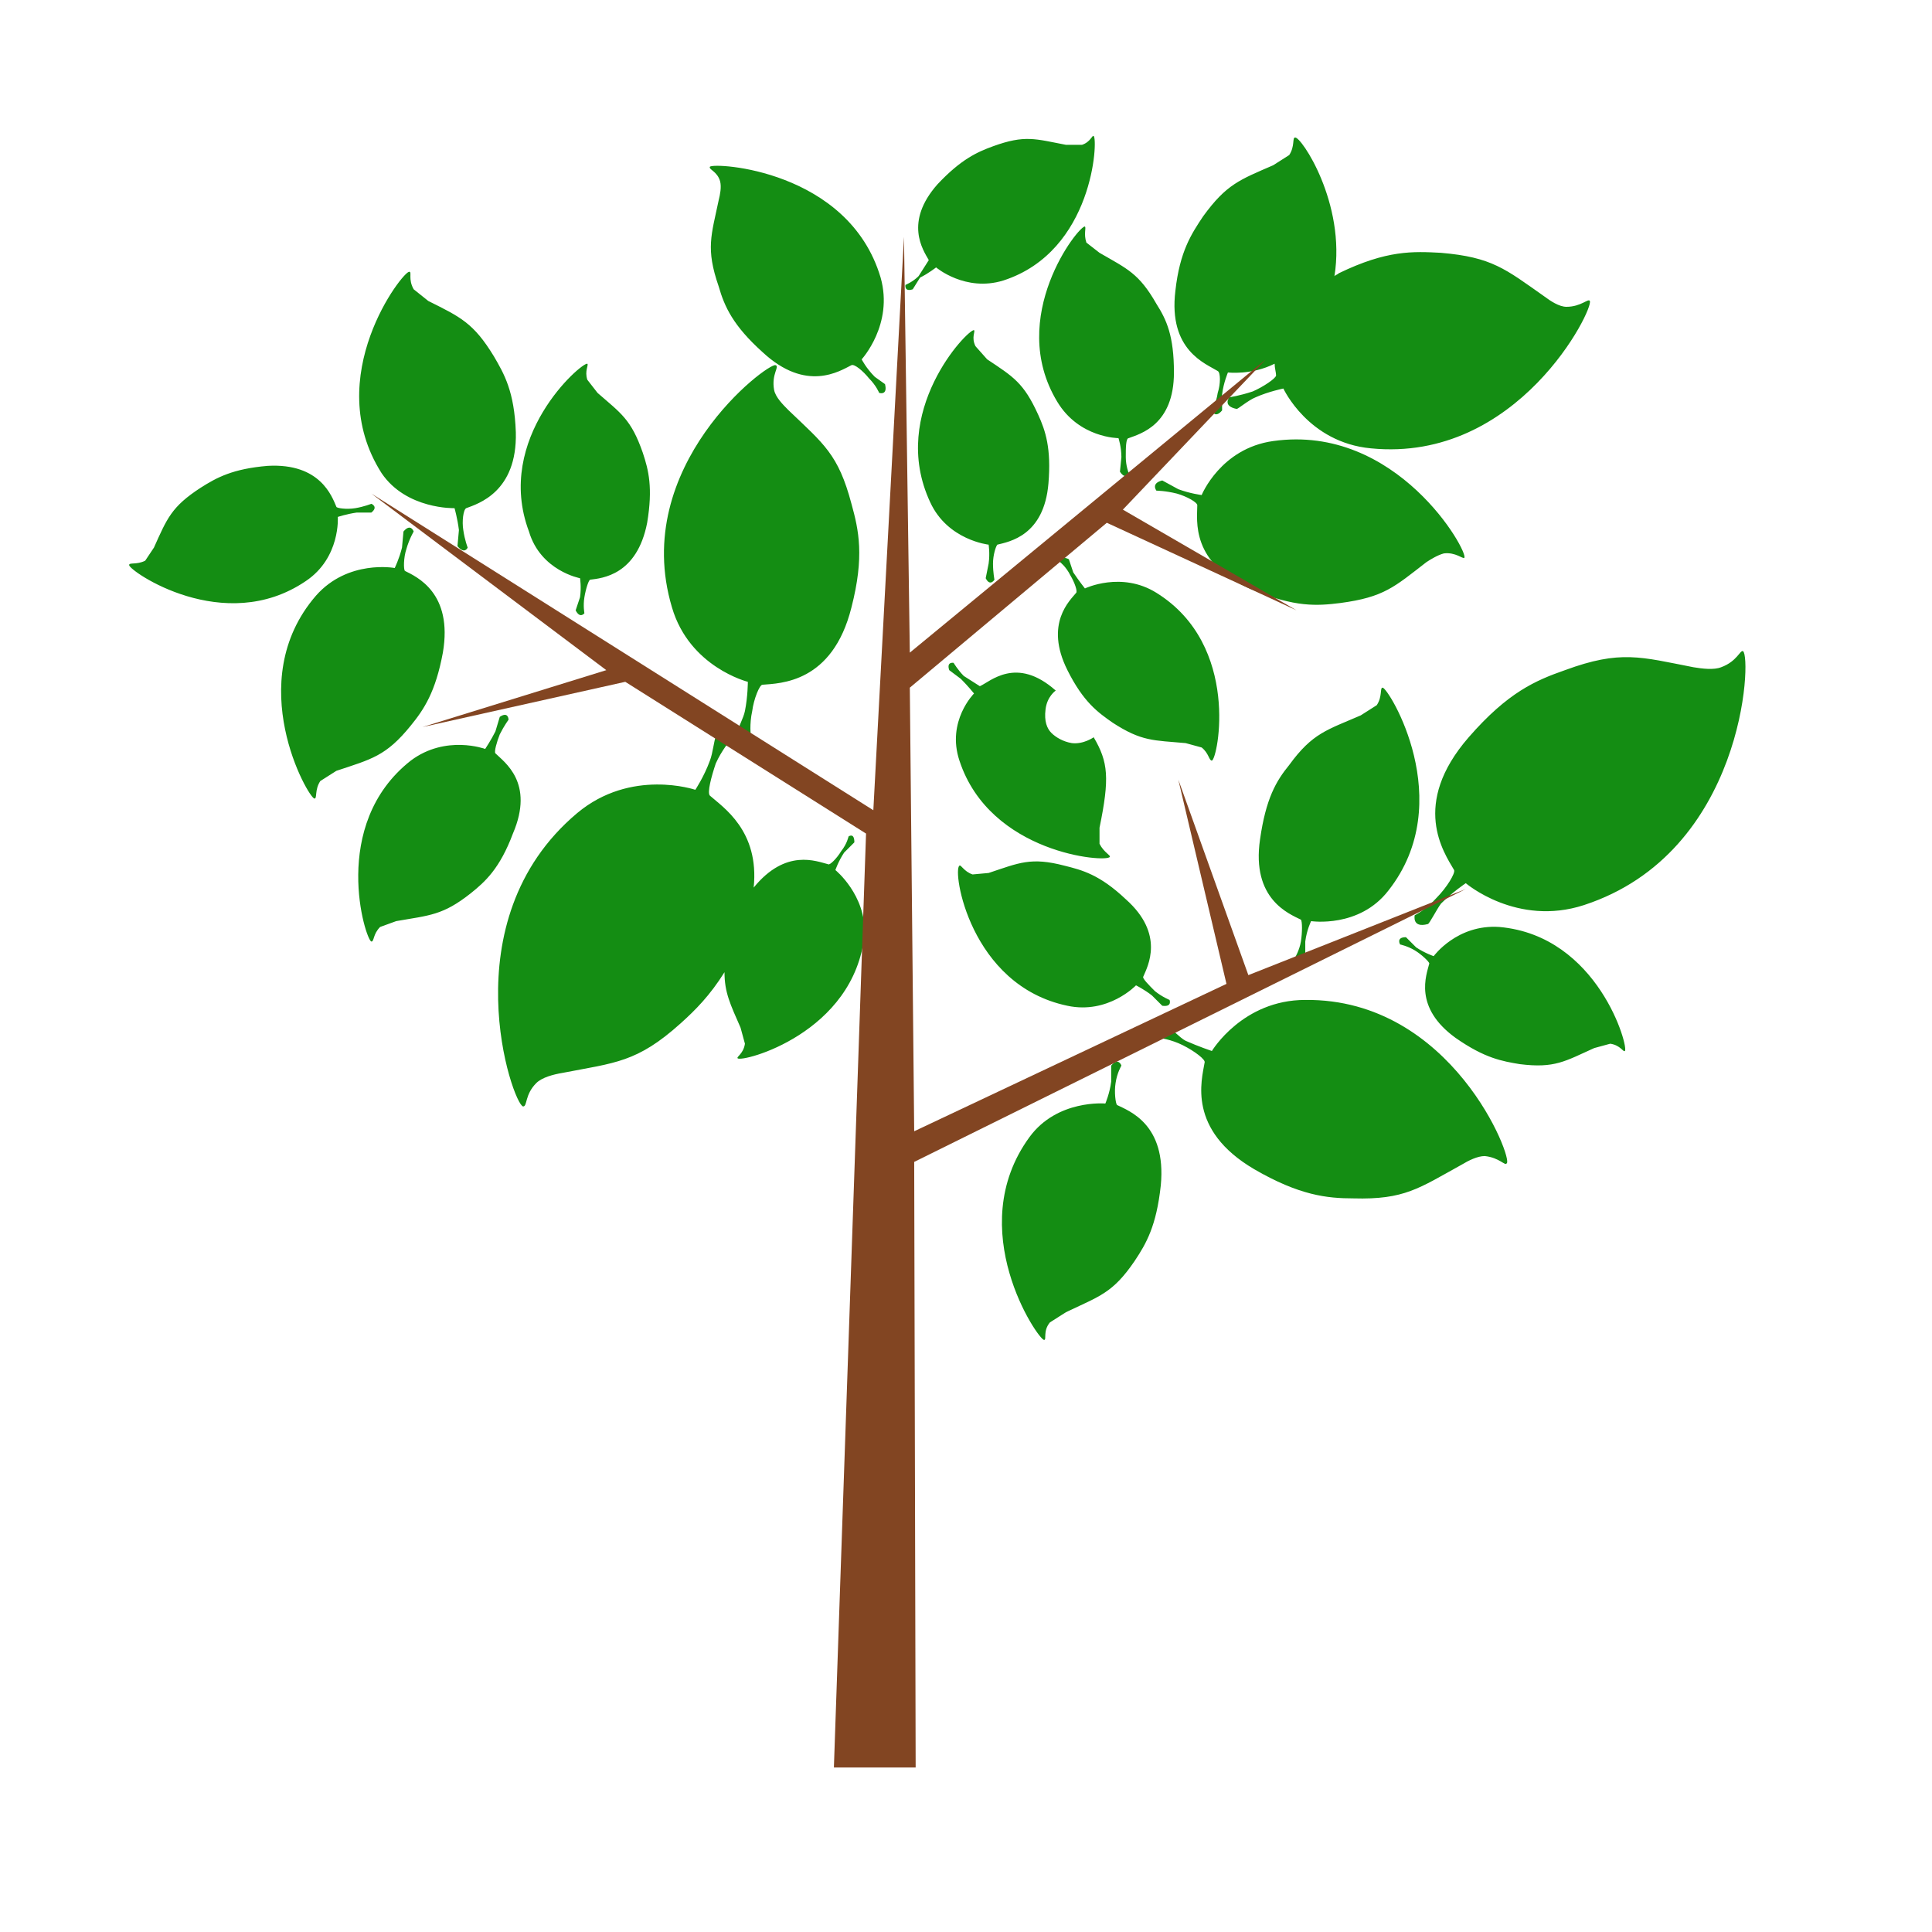
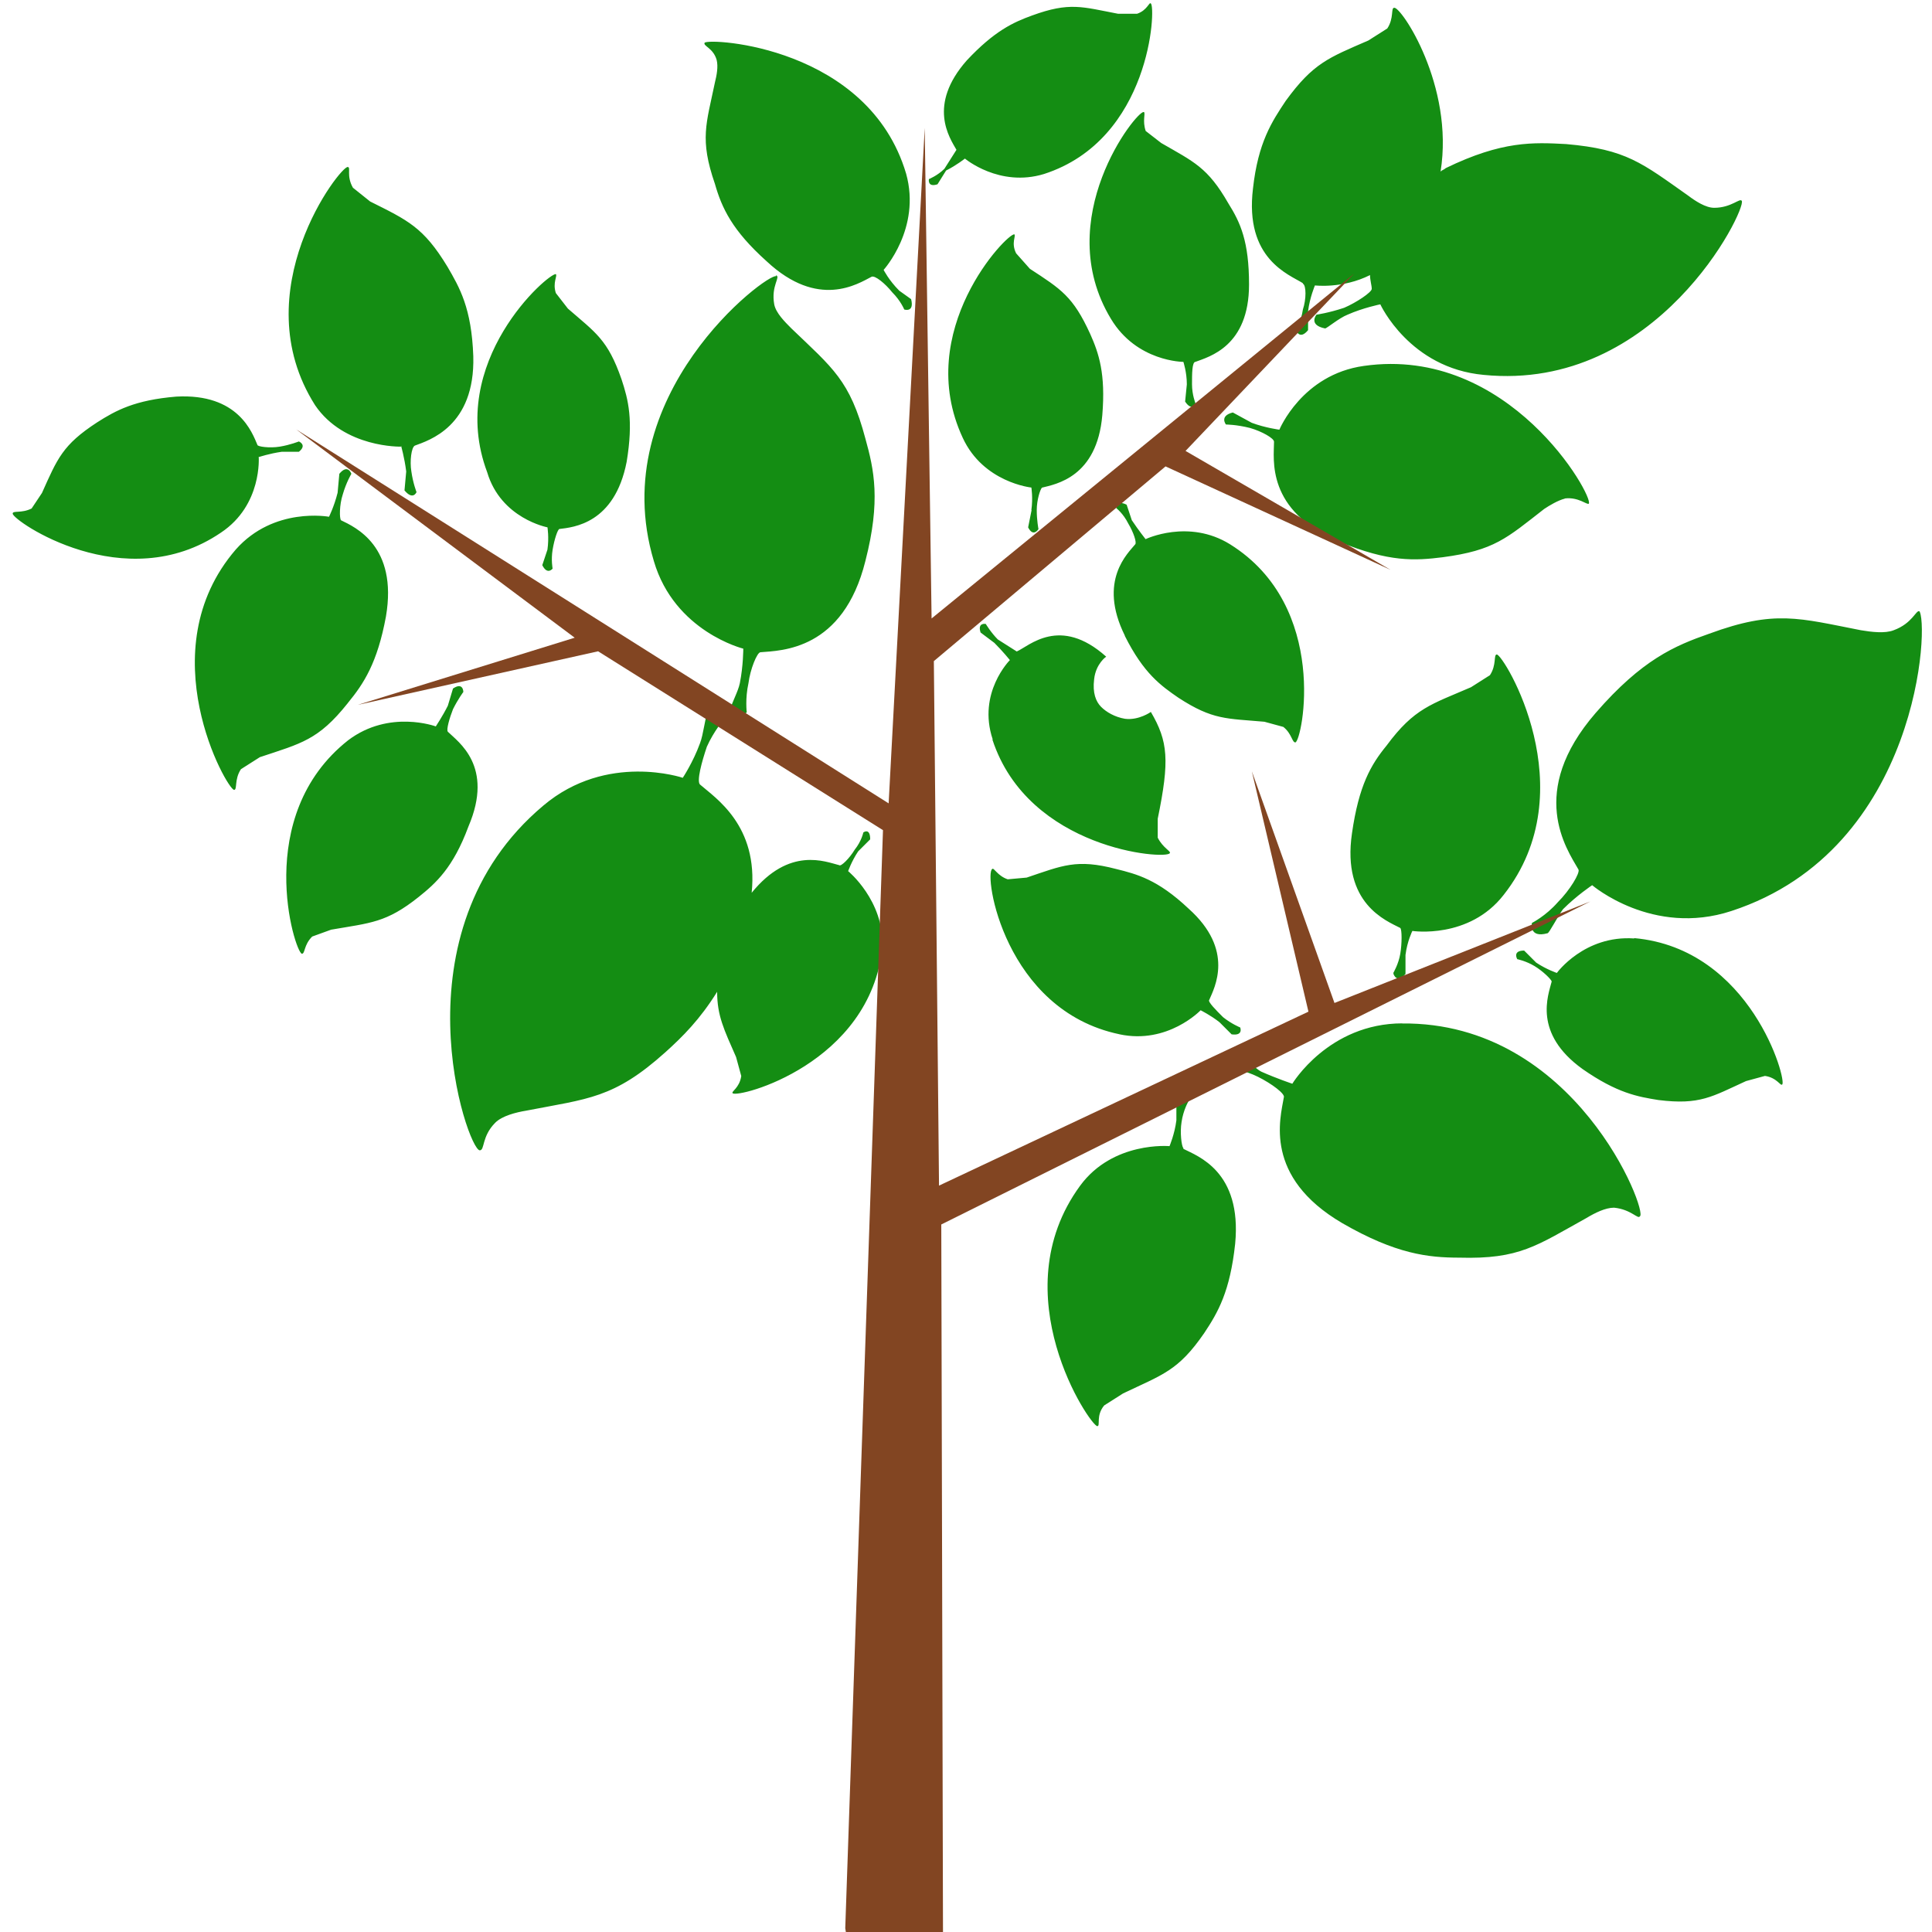
- <svg xmlns="http://www.w3.org/2000/svg" width="800px" height="800px" viewBox="0 0 1024 1024" class="icon" version="1.1">
-   <path d="M508.52 403.143c16.242 49.498 78.115 54.139 79.662 51.045 0.773-0.773-3.094-2.32-5.414-6.961v-8.508c5.414-26.296 4.64-34.804-3.094-47.952 0 0-5.414 3.867-11.601 3.094-4.64-0.773-8.508-3.094-10.828-5.414-2.32-2.32-3.867-6.187-3.094-12.375 0.773-6.961 5.414-10.054 5.414-10.054-20.882-18.562-34.804-4.64-40.218-2.32l-8.508-5.414c-3.094-3.094-5.414-6.961-5.414-6.961s-3.867-0.773-2.32 3.867l6.187 4.64c3.867 3.867 6.961 7.734 6.961 7.734s-14.695 14.695-7.734 35.577zM496.145 141.729c0 0 15.468 13.148 35.577 6.961 47.952-15.468 50.272-75.021 47.952-76.568-0.773-0.773-1.547 3.094-6.187 4.64h-8.508c-16.242-3.094-21.656-5.414-38.671 0.773-8.508 3.094-17.015 6.961-29.39 20.109-17.789 20.109-7.734 34.804-4.64 40.218l-5.414 8.508c-3.094 3.094-6.961 4.64-6.961 4.64s-0.773 3.867 3.867 2.32l3.867-6.187c4.64-2.32 8.508-5.414 8.508-5.414zM923.843 345.137c-1.547-0.773-3.094 5.414-11.601 8.508-3.867 1.547-10.054 0.773-14.695 0-27.843-5.414-38.671-9.281-68.060 1.547-15.468 5.414-30.163 11.601-51.045 35.577-30.937 35.577-13.148 61.1-7.734 70.381 0.773 1.547-3.867 9.281-9.281 14.695-5.414 6.187-11.601 9.281-11.601 9.281s-1.547 6.961 6.961 4.64c0.773 0 4.64-7.734 6.961-10.828 6.187-6.187 13.148-10.828 13.148-10.828s27.069 23.202 62.647 11.601c85.076-27.843 88.943-131.48 84.302-134.574zM262.574 399.276c-0.773-0.773 0.773-6.187 2.32-10.054 2.32-4.64 4.64-7.734 4.64-7.734s0-4.64-4.64-1.547l-2.32 7.734c-2.32 4.64-5.414 9.281-5.414 9.281s-20.882-7.734-39.444 6.187c-43.311 34.030-23.976 95.13-20.882 95.903 1.547 0 0.773-3.867 4.64-7.734l8.508-3.094c17.789-3.094 24.749-3.094 39.444-14.695 7.734-6.187 15.468-13.148 22.429-31.71 11.601-27.069-4.64-37.897-9.281-42.538zM691.819 529.983c-33.257 0-49.498 27.069-49.498 27.069s-6.961-2.32-13.921-5.414c-3.094-1.547-7.734-6.961-9.281-6.961-7.734 0.773-4.64 5.414-4.64 5.414s6.187 0.773 12.375 3.867c6.187 3.094 12.375 7.734 11.601 9.281-1.547 9.281-9.281 35.577 26.296 56.459 23.976 13.921 38.671 15.468 52.592 15.468 27.069 0.773 34.804-5.414 57.233-17.789 3.867-2.32 8.508-4.64 12.375-4.64 7.734 0.773 10.828 5.414 11.601 3.867 3.867-1.547-28.616-87.396-106.731-86.622zM411.069 193.548c-3.867-1.547-77.341 53.366-54.912 128.387 9.281 31.71 40.218 39.444 40.218 39.444s0 7.734-1.547 15.468c-0.773 3.867-3.867 9.281-3.867 10.828 2.32 6.961 6.961 2.32 6.961 2.32s-0.773-6.187 0.773-13.148c0.773-6.187 3.867-13.921 5.414-13.921 9.281-0.773 37.124-0.773 47.178-40.991 6.961-27.069 3.867-40.991 0-54.912-6.961-26.296-14.695-31.71-33.257-49.498-3.094-3.094-6.961-6.961-7.734-10.828-1.547-8.508 3.094-12.375 0.773-13.148zM765.293 293.319c6.187-0.773 10.054 3.094 10.828 2.32 2.32-3.094-35.577-71.154-101.317-61.873-27.843 3.867-37.897 28.616-37.897 28.616s-6.187-0.773-12.375-3.094l-8.508-4.64c-6.187 1.547-3.094 5.414-3.094 5.414s4.64 0 10.828 1.547c5.414 1.547 10.828 4.64 10.828 6.187 0 7.734-3.867 30.937 29.39 44.858 22.429 9.281 34.030 8.508 46.405 6.961 23.202-3.094 28.616-8.508 45.631-21.656 2.32-1.547 6.187-3.867 9.281-4.64zM565.752 533.077c21.656 4.64 36.35-10.828 36.35-10.828s4.64 2.32 8.508 5.414l5.414 5.414c5.414 0.773 3.867-3.094 3.867-3.094s-3.867-1.547-7.734-4.64c-3.094-3.094-6.961-6.961-6.187-7.734 2.32-5.414 11.601-22.429-9.281-40.991-13.921-13.148-23.202-15.468-32.483-17.789-17.789-4.64-23.976-1.547-40.218 3.867l-8.508 0.773c-4.64-1.547-6.187-5.414-6.961-4.64-3.867 2.32 5.414 63.42 57.233 74.248zM179.045 273.983c0 0 4.64-1.547 10.054-2.32h7.734c3.867-3.094 0-4.64 0-4.64s-3.867 1.547-8.508 2.32c-4.64 0.773-10.054 0-10.054-0.773-2.32-5.414-8.508-23.202-36.35-21.656-18.562 1.547-27.069 6.187-35.577 11.601-15.468 10.054-17.789 16.242-24.749 31.71l-4.64 6.961c-4.64 2.32-8.508 0.773-8.508 2.32 0 3.094 50.272 37.897 93.583 8.508 18.562-12.375 17.015-34.030 17.015-34.030zM442.779 461.149c0 0 1.547-4.64 4.64-9.281l5.414-5.414c0-5.414-3.094-3.094-3.094-3.094s-0.773 3.867-3.867 7.734c-2.32 3.867-6.187 7.734-6.961 6.961-6.187-1.547-22.429-8.508-39.444 12.375 3.094-30.163-16.242-42.538-23.202-48.725-1.547-1.547 0.773-10.054 3.094-17.015 3.094-6.961 7.734-12.375 7.734-12.375s-0.773-6.961-7.734-1.547c-0.773 0.773-1.547 8.508-3.094 12.375-3.094 8.508-7.734 15.468-7.734 15.468s-34.030-11.601-62.647 12.375c-68.060 57.233-34.030 154.683-28.616 155.456 2.32 0 0.773-6.187 6.961-12.375 3.094-3.094 9.281-4.64 13.921-5.414 27.843-5.414 39.444-5.414 62.647-26.296 7.734-6.961 15.468-14.695 23.202-27.069 0 10.828 3.094 17.015 8.508 29.39l2.32 8.508c-0.773 5.414-4.64 6.961-3.867 7.734 2.32 2.32 61.873-13.148 67.287-65.74 0.773-20.882-15.468-34.030-15.468-34.030zM307.432 306.467c0 0 0.773 4.64 0 10.054l-2.32 6.961c2.32 4.64 4.64 1.547 4.64 1.547s-0.773-3.867 0-8.508c0.773-4.64 2.32-9.281 3.094-9.281 6.187-0.773 24.749-2.32 30.163-30.163 3.094-18.562 0.773-27.843-2.32-37.124-6.187-17.789-11.601-20.882-23.976-31.71l-5.414-6.961c-1.547-4.64 0.773-7.734 0-8.508-3.094-0.773-49.498 39.444-30.937 88.943 6.187 20.882 27.069 24.749 27.069 24.749zM575.033 120.074c-3.094-0.773-41.764 47.952-14.695 92.81 11.601 19.335 32.483 19.335 32.483 19.335s1.547 4.64 1.547 10.054l-0.773 7.734c3.094 4.64 4.64 0.773 4.64 0.773s-1.547-3.867-1.547-8.508c0-4.64 0-10.054 1.547-10.054 6.187-2.32 23.976-6.961 23.976-34.804 0-19.335-3.867-27.843-9.281-36.35-9.281-16.242-15.468-18.562-30.163-27.069l-6.961-5.414c-1.547-4.64 0-7.734-0.773-8.508zM794.683 491.313c-22.429-1.547-34.804 15.468-34.804 15.468s-4.64-1.547-9.281-4.64l-5.414-5.414c-5.414 0-3.094 3.867-3.094 3.867s3.867 0.773 7.734 3.094c3.867 2.32 7.734 6.187 7.734 6.961-1.547 6.187-8.508 23.202 13.921 39.444 15.468 10.828 24.749 12.375 34.030 13.921 18.562 2.32 23.976-1.547 39.444-8.508l8.508-2.32c5.414 0.773 6.961 4.64 7.734 3.867 2.32-1.547-13.921-61.1-66.514-65.74zM565.752 355.192c8.508 17.015 16.242 22.429 23.976 27.843 15.468 10.054 21.656 9.281 38.671 10.828l8.508 2.32c3.867 3.094 3.867 6.961 5.414 6.961 3.094-0.773 15.468-61.1-29.39-88.943-18.562-11.601-37.897-2.32-37.897-2.32s-3.094-3.867-6.187-8.508l-2.32-6.961c-4.64-2.32-4.64 1.547-4.64 1.547s3.094 2.32 5.414 6.961c2.32 3.867 3.867 8.508 3.094 9.281-3.094 3.867-17.015 16.242-4.64 40.991zM523.988 298.732l-1.547 7.734c2.32 4.64 4.64 0.773 4.64 0.773s-0.773-3.867-0.773-8.508c0-4.64 1.547-9.281 2.32-10.054 6.187-1.547 24.749-4.64 27.069-32.483 1.547-18.562-1.547-27.843-5.414-36.35-7.734-17.015-13.148-20.109-27.069-29.39l-6.187-6.961c-2.32-4.64 0-7.734-0.773-8.508-3.094-0.773-45.631 43.311-23.202 91.263 9.281 20.109 30.937 22.429 30.937 22.429s0.773 4.64 0 10.054zM592.048 585.669c-0.773-0.773-1.547-6.961-0.773-11.601 0.773-5.414 3.094-9.281 3.094-9.281s-1.547-4.64-5.414 0v8.508c-0.773 6.187-3.094 11.601-3.094 11.601s-25.523-2.32-40.218 17.789c-35.577 48.725 4.64 107.505 7.734 107.505 1.547 0-0.773-4.64 3.094-9.281l8.508-5.414c17.789-8.508 24.749-10.054 36.35-27.069 6.187-9.281 11.601-18.562 13.921-40.218 3.094-32.483-17.015-39.444-23.202-42.538zM686.405 507.554c0 0 1.547 4.64 5.414 0v-8.508c0.773-6.187 3.094-10.828 3.094-10.828s25.523 3.867 40.991-16.242c37.124-47.178 0-107.505-3.094-107.505-1.547 0 0 4.64-3.094 9.281l-8.508 5.414c-17.789 7.734-25.523 9.281-37.897 26.296-6.961 8.508-12.375 17.789-15.468 39.444-4.64 31.71 15.468 39.444 21.656 42.538 0.773 0.773 0.773 6.961 0 11.601-0.773 4.64-3.094 8.508-3.094 8.508zM240.918 269.343c0 0 1.547 5.414 2.32 11.601l-0.773 8.508c3.867 4.64 5.414 0.773 5.414 0.773s-1.547-3.867-2.32-9.281c-0.773-4.64 0-10.828 1.547-11.601 6.187-2.32 27.069-8.508 26.296-40.218-0.773-21.656-6.187-30.937-11.601-40.218-10.828-17.789-17.789-20.882-34.804-29.39l-7.734-6.187c-3.094-5.414-0.773-9.281-2.32-9.281-3.094-0.773-47.178 55.686-14.695 106.731 13.148 19.335 38.671 18.562 38.671 18.562zM463.662 199.735c-4.64-4.64-6.961-9.281-6.961-9.281s17.015-18.562 10.054-43.311c-17.015-57.233-88.169-61.1-90.489-58.779-0.773 1.547 3.867 2.32 5.414 7.734 0.773 3.094 0 6.961-0.773 10.054-3.867 18.562-6.961 25.523 0 45.631 3.094 10.828 7.734 20.882 23.202 34.804 23.202 21.656 40.991 10.054 47.178 6.961 1.547-0.773 6.187 3.094 9.281 6.961 3.867 3.867 5.414 7.734 5.414 7.734s4.64 1.547 3.094-4.64l-5.414-3.867zM645.414 196.642c1.547 0.773 1.547 6.961 0 11.601-0.773 5.414-3.094 9.281-3.094 9.281s1.547 4.64 5.414 0v-8.508c0.773-6.187 3.094-11.601 3.094-11.601s12.375 1.547 24.749-4.64c0 2.32 0.773 4.64 0.773 6.187 0 1.547-6.961 6.187-12.375 8.508-6.961 2.32-12.375 3.094-12.375 3.094s-3.867 4.64 3.867 6.187c0.773 0 6.187-4.64 10.054-6.187 6.961-3.094 14.695-4.64 14.695-4.64s13.148 28.616 46.405 31.71c78.115 7.734 118.332-74.248 116.012-78.115-0.773-1.547-4.64 3.094-12.375 3.094-3.867 0-8.508-3.094-11.601-5.414-20.882-14.695-27.843-20.882-54.912-23.202-14.695-0.773-28.616-1.547-54.139 10.828-0.773 0.773-1.547 0.773-2.32 1.547 6.187-38.671-17.789-74.248-20.882-73.474-1.547 0 0 4.64-3.094 9.281l-8.508 5.414c-17.789 7.734-24.749 10.054-37.124 27.069-6.187 9.281-12.375 18.562-14.695 39.444-3.867 31.71 16.242 38.671 22.429 42.538zM217.716 384.581c6.961-8.508 13.148-17.789 17.015-38.671 5.414-31.71-13.921-40.218-20.109-43.311-0.773-0.773-0.773-6.961 0.773-11.601 1.547-5.414 3.867-9.281 3.867-9.281s-1.547-4.64-5.414 0l-0.773 8.508c-1.547 6.187-3.867 10.828-3.867 10.828s-24.749-4.64-41.764 14.695c-39.444 45.631-3.867 107.505-0.773 107.505 1.547 0 0-4.64 3.094-9.281l8.508-5.414c18.562-6.187 26.296-7.734 39.444-23.976z" fill="#148d13" />
-   <path d="M442.006 936.026l17.015-494.211-127.613-80.435-107.505 23.976 97.45-30.163-124.52-93.583 266.054 167.831 16.242-303.952 3.094 220.423 188.713-155.456-75.795 79.662 92.036 53.366-100.544-46.405-104.411 87.396 2.32 235.118 165.511-78.115-25.523-108.278 37.124 103.637 115.239-45.631-292.35 144.628 0.773 320.967h-43.311z" fill="#824522" />
+ <svg xmlns="http://www.w3.org/2000/svg" width="512" height="512" version="1.1" viewBox="0 0 512 512">
+   <path d="m263 196c9.56 29.2 46.1 31.9 47 30.1 0.456-0.456-1.82-1.37-3.19-4.11v-5.02c3.19-15.5 2.74-20.5-1.82-28.3 0 0-3.19 2.28-6.84 1.82-2.74-0.456-5.02-1.82-6.37-3.19s-2.28-3.65-1.82-7.32c0.456-4.11 3.19-5.96 3.19-5.96-12.3-11-20.5-2.74-23.7-1.37l-5.02-3.19c-1.82-1.82-3.19-4.11-3.19-4.11s-2.28-0.456-1.37 2.28l3.65 2.74c2.28 2.28 4.11 4.56 4.11 4.56s-8.67 8.67-4.56 21zm-7.32-154s9.14 7.73 21 4.11c28.3-9.14 29.7-44.2 28.3-45.2-0.456-0.456-0.914 1.82-3.65 2.74h-5.02c-9.56-1.82-12.8-3.19-22.8 0.456-5.02 1.82-10 4.11-17.3 11.9-10.5 11.9-4.56 20.5-2.74 23.7l-3.19 5.02c-1.82 1.82-4.11 2.74-4.11 2.74s-0.456 2.28 2.28 1.37l2.28-3.65c2.74-1.37 5.02-3.19 5.02-3.19zm253 120c-0.914-0.456-1.82 3.19-6.84 5.02-2.28 0.914-5.96 0.456-8.67 0-16.4-3.19-22.8-5.48-40.2 0.914-9.14 3.19-17.8 6.84-30.1 21-18.2 21-7.73 36-4.56 41.5 0.456 0.914-2.28 5.48-5.48 8.67-3.19 3.65-6.84 5.48-6.84 5.48s-0.914 4.11 4.11 2.74c0.456 0 2.74-4.56 4.11-6.37 3.65-3.65 7.73-6.37 7.73-6.37s16 13.7 36.9 6.84c50.2-16.4 52.5-77.3 49.7-79.6zm-390 31.9c-0.456-0.456 0.456-3.65 1.37-5.96 1.37-2.74 2.74-4.56 2.74-4.56s0-2.74-2.74-0.914l-1.37 4.56c-1.37 2.74-3.19 5.48-3.19 5.48s-12.3-4.56-23.2 3.65c-25.5 20.1-14.2 56.1-12.3 56.6 0.914 0 0.456-2.28 2.74-4.56l5.02-1.82c10.5-1.82 14.6-1.82 23.2-8.67 4.56-3.65 9.14-7.73 13.2-18.7 6.84-16-2.74-22.4-5.48-25.1zm253 77.3c-19.6 0-29.2 16-29.2 16s-4.11-1.37-8.2-3.19c-1.82-0.914-4.56-4.11-5.48-4.11-4.56 0.456-2.74 3.19-2.74 3.19s3.65 0.456 7.32 2.28c3.65 1.82 7.32 4.56 6.84 5.48-0.914 5.48-5.48 21 15.5 33.3 14.2 8.2 22.8 9.14 31 9.14 16 0.456 20.5-3.19 33.7-10.5 2.28-1.37 5.02-2.74 7.32-2.74 4.56 0.456 6.37 3.19 6.84 2.28 2.28-0.914-16.9-51.6-63.1-51.1zm-166-198c-2.28-0.914-45.6 31.5-32.4 75.5 5.48 18.7 23.7 23.2 23.7 23.2s0 4.56-0.914 9.14c-0.456 2.28-2.28 5.48-2.28 6.37 1.37 4.11 4.11 1.37 4.11 1.37s-0.456-3.65 0.456-7.73c0.456-3.65 2.28-8.2 3.19-8.2 5.48-0.456 21.9-0.456 27.8-24.2 4.11-16 2.28-24.2 0-32.4-4.11-15.5-8.67-18.7-19.6-29.2-1.82-1.82-4.11-4.11-4.56-6.37-0.914-5.02 1.82-7.32 0.456-7.73zm209 58.9c3.65-0.456 5.96 1.82 6.37 1.37 1.37-1.82-21-42-59.6-36.5-16.4 2.28-22.4 16.9-22.4 16.9s-3.65-0.456-7.32-1.82l-5.02-2.74c-3.65 0.914-1.82 3.19-1.82 3.19s2.74 0 6.37 0.914c3.19 0.914 6.37 2.74 6.37 3.65 0 4.56-2.28 18.2 17.3 26.5 13.2 5.48 20.1 5.02 27.4 4.11 13.7-1.82 16.9-5.02 26.9-12.8 1.37-0.914 3.65-2.28 5.48-2.74zm-118 142c12.8 2.74 21.5-6.37 21.5-6.37s2.74 1.37 5.02 3.19l3.19 3.19c3.19 0.456 2.28-1.82 2.28-1.82s-2.28-0.914-4.56-2.74c-1.82-1.82-4.11-4.11-3.65-4.56 1.37-3.19 6.84-13.2-5.48-24.2-8.2-7.73-13.7-9.14-19.2-10.5-10.5-2.74-14.2-0.914-23.7 2.28l-5.02 0.456c-2.74-0.914-3.65-3.19-4.11-2.74-2.28 1.37 3.19 37.4 33.7 43.8zm-228-153s2.74-0.914 5.96-1.37h4.56c2.28-1.82 0-2.74 0-2.74s-2.28 0.914-5.02 1.37c-2.74 0.456-5.96 0-5.96-0.456-1.37-3.19-5.02-13.7-21.5-12.8-11 0.914-16 3.65-21 6.84-9.14 5.96-10.5 9.56-14.6 18.7l-2.74 4.11c-2.74 1.37-5.02 0.456-5.02 1.37 0 1.82 29.7 22.4 55.2 5.02 11-7.32 10-20.1 10-20.1zm156 110s0.914-2.74 2.74-5.48l3.19-3.19c0-3.19-1.82-1.82-1.82-1.82s-0.456 2.28-2.28 4.56c-1.37 2.28-3.65 4.56-4.11 4.11-3.65-0.914-13.2-5.02-23.2 7.32 1.82-17.8-9.56-25.1-13.7-28.7-0.914-0.914 0.456-5.96 1.82-10 1.82-4.11 4.56-7.32 4.56-7.32s-0.456-4.11-4.56-0.914c-0.456 0.456-0.914 5.02-1.82 7.32-1.82 5.02-4.56 9.14-4.56 9.14s-20.1-6.84-36.9 7.32c-40.2 33.7-20.1 91.4-16.9 91.4 1.37 0 0.456-3.65 4.11-7.32 1.82-1.82 5.48-2.74 8.2-3.19 16.4-3.19 23.2-3.19 36.9-15.5 4.56-4.11 9.14-8.67 13.7-16 0 6.37 1.82 10 5.02 17.3l1.37 5.02c-0.456 3.19-2.74 4.11-2.28 4.56 1.37 1.37 36.5-7.73 39.7-38.8 0.456-12.3-9.14-20.1-9.14-20.1zm-79.6-91.4s0.456 2.74 0 5.96l-1.37 4.11c1.37 2.74 2.74 0.914 2.74 0.914s-0.456-2.28 0-5.02 1.37-5.48 1.82-5.48c3.65-0.456 14.6-1.37 17.8-17.8 1.82-11 0.456-16.4-1.37-21.9-3.65-10.5-6.84-12.3-14.2-18.7l-3.19-4.11c-0.914-2.74 0.456-4.56 0-5.02-1.82-0.456-29.2 23.2-18.2 52.5 3.65 12.3 16 14.6 16 14.6zm158-110c-1.82-0.456-24.7 28.3-8.67 54.8 6.84 11.4 19.2 11.4 19.2 11.4s0.914 2.74 0.914 5.96l-0.456 4.56c1.82 2.74 2.74 0.456 2.74 0.456s-0.914-2.28-0.914-5.02 0-5.96 0.914-5.96c3.65-1.37 14.2-4.11 14.2-20.5 0-11.4-2.28-16.4-5.48-21.5-5.48-9.56-9.14-11-17.8-16l-4.11-3.19c-0.914-2.74 0-4.56-0.456-5.02zm130 219c-13.2-0.914-20.5 9.14-20.5 9.14s-2.74-0.914-5.48-2.74l-3.19-3.19c-3.19 0-1.82 2.28-1.82 2.28s2.28 0.456 4.56 1.82c2.28 1.37 4.56 3.65 4.56 4.11-0.914 3.65-5.02 13.7 8.2 23.2 9.14 6.37 14.6 7.32 20.1 8.2 11 1.37 14.2-0.914 23.2-5.02l5.02-1.37c3.19 0.456 4.11 2.74 4.56 2.28 1.37-0.914-8.2-36-39.2-38.8zm-135-80.2c5.02 10 9.56 13.2 14.2 16.4 9.14 5.96 12.8 5.48 22.8 6.37l5.02 1.37c2.28 1.82 2.28 4.11 3.19 4.11 1.82-0.456 9.14-36-17.3-52.5-11-6.84-22.4-1.37-22.4-1.37s-1.82-2.28-3.65-5.02l-1.37-4.11c-2.74-1.37-2.74 0.914-2.74 0.914s1.82 1.37 3.19 4.11c1.37 2.28 2.28 5.02 1.82 5.48-1.82 2.28-10 9.56-2.74 24.2zm-24.7-33.3-0.914 4.56c1.37 2.74 2.74 0.456 2.74 0.456s-0.456-2.28-0.456-5.02 0.914-5.48 1.37-5.96c3.65-0.914 14.6-2.74 16-19.2 0.914-11-0.914-16.4-3.19-21.5-4.56-10-7.73-11.9-16-17.3l-3.65-4.11c-1.37-2.74 0-4.56-0.456-5.02-1.82-0.456-26.9 25.5-13.7 53.9 5.48 11.9 18.2 13.2 18.2 13.2s0.456 2.74 0 5.96zm40.2 169c-0.456-0.456-0.914-4.11-0.456-6.84 0.456-3.19 1.82-5.48 1.82-5.48s-0.914-2.74-3.19 0v5.02c-0.456 3.65-1.82 6.84-1.82 6.84s-15-1.37-23.7 10.5c-21 28.7 2.74 63.7 4.56 63.7 0.914 0-0.456-2.74 1.82-5.48l5.02-3.19c10.5-5.02 14.6-5.96 21.5-16 3.65-5.48 6.84-11 8.2-23.7 1.82-19.2-10-23.2-13.7-25.1zm55.7-46.1s0.914 2.74 3.19 0v-5.02c0.456-3.65 1.82-6.37 1.82-6.37s15 2.28 24.2-9.56c21.9-27.8 0-63.7-1.82-63.7-0.914 0 0 2.74-1.82 5.48l-5.02 3.19c-10.5 4.56-15 5.48-22.4 15.5-4.11 5.02-7.32 10.5-9.14 23.2-2.74 18.7 9.14 23.2 12.8 25.1 0.456 0.456 0.456 4.11 0 6.84s-1.82 5.02-1.82 5.02zm-263-140s0.914 3.19 1.37 6.84l-0.456 5.02c2.28 2.74 3.19 0.456 3.19 0.456s-0.914-2.28-1.37-5.48c-0.456-2.74 0-6.37 0.914-6.84 3.65-1.37 16-5.02 15.5-23.7-0.456-12.8-3.65-18.2-6.84-23.7-6.37-10.5-10.5-12.3-20.5-17.3l-4.56-3.65c-1.82-3.19-0.456-5.48-1.37-5.48-1.82-0.456-27.8 32.9-8.67 63.1 7.73 11.4 22.8 11 22.8 11zm132-41.1c-2.74-2.74-4.11-5.48-4.11-5.48s10-11 5.96-25.5c-10-33.7-52-36-53.4-34.7-0.456 0.914 2.28 1.37 3.19 4.56 0.456 1.82 0 4.11-0.456 5.96-2.28 11-4.11 15 0 26.9 1.82 6.37 4.56 12.3 13.7 20.5 13.7 12.8 24.2 5.96 27.8 4.11 0.914-0.456 3.65 1.82 5.48 4.11 2.28 2.28 3.19 4.56 3.19 4.56s2.74 0.914 1.82-2.74l-3.19-2.28zm107-1.82c0.914 0.456 0.914 4.11 0 6.84-0.456 3.19-1.82 5.48-1.82 5.48s0.914 2.74 3.19 0v-5.02c0.456-3.65 1.82-6.84 1.82-6.84s7.32 0.914 14.6-2.74c0 1.37 0.456 2.74 0.456 3.65s-4.11 3.65-7.32 5.02c-4.11 1.37-7.32 1.82-7.32 1.82s-2.28 2.74 2.28 3.65c0.456 0 3.65-2.74 5.96-3.65 4.11-1.82 8.67-2.74 8.67-2.74s7.73 16.9 27.4 18.7c46.1 4.56 69.6-43.8 68.4-46.1-0.456-0.914-2.74 1.82-7.32 1.82-2.28 0-5.02-1.82-6.84-3.19-12.3-8.67-16.4-12.3-32.4-13.7-8.67-0.456-16.9-0.914-31.9 6.37-0.456 0.456-0.914 0.456-1.37 0.914 3.65-22.8-10.5-43.8-12.3-43.4-0.914 0 0 2.74-1.82 5.48l-5.02 3.19c-10.5 4.56-14.6 5.96-21.9 16-3.65 5.48-7.32 11-8.67 23.2-2.28 18.7 9.56 22.8 13.2 25.1zm-253 111c4.11-5.02 7.73-10.5 10-22.8 3.19-18.7-8.2-23.7-11.9-25.5-0.456-0.456-0.456-4.11 0.456-6.84 0.914-3.19 2.28-5.48 2.28-5.48s-0.914-2.74-3.19 0l-0.456 5.02c-0.914 3.65-2.28 6.37-2.28 6.37s-14.6-2.74-24.7 8.67c-23.2 26.9-2.28 63.7-0.456 63.7 0.914 0 0-2.74 1.82-5.48l5.02-3.19c11-3.65 15.5-4.56 23.2-14.2z" fill="#148d13" />
+   <path d="m224 511 10-291-75.5-47.4-63.7 14.2 57.5-17.8-73.8-55.2 157 99.1 9.56-179 1.82 130 112-91.4-44.7 47 54.3 31.5-59.6-27.4-61.4 51.6 1.37 139 97.9-46.1-15-63.7 21.9 61.4 67.8-26.9-172 85.6 0.456 189h-25.5z" fill="#824522" />
</svg>
